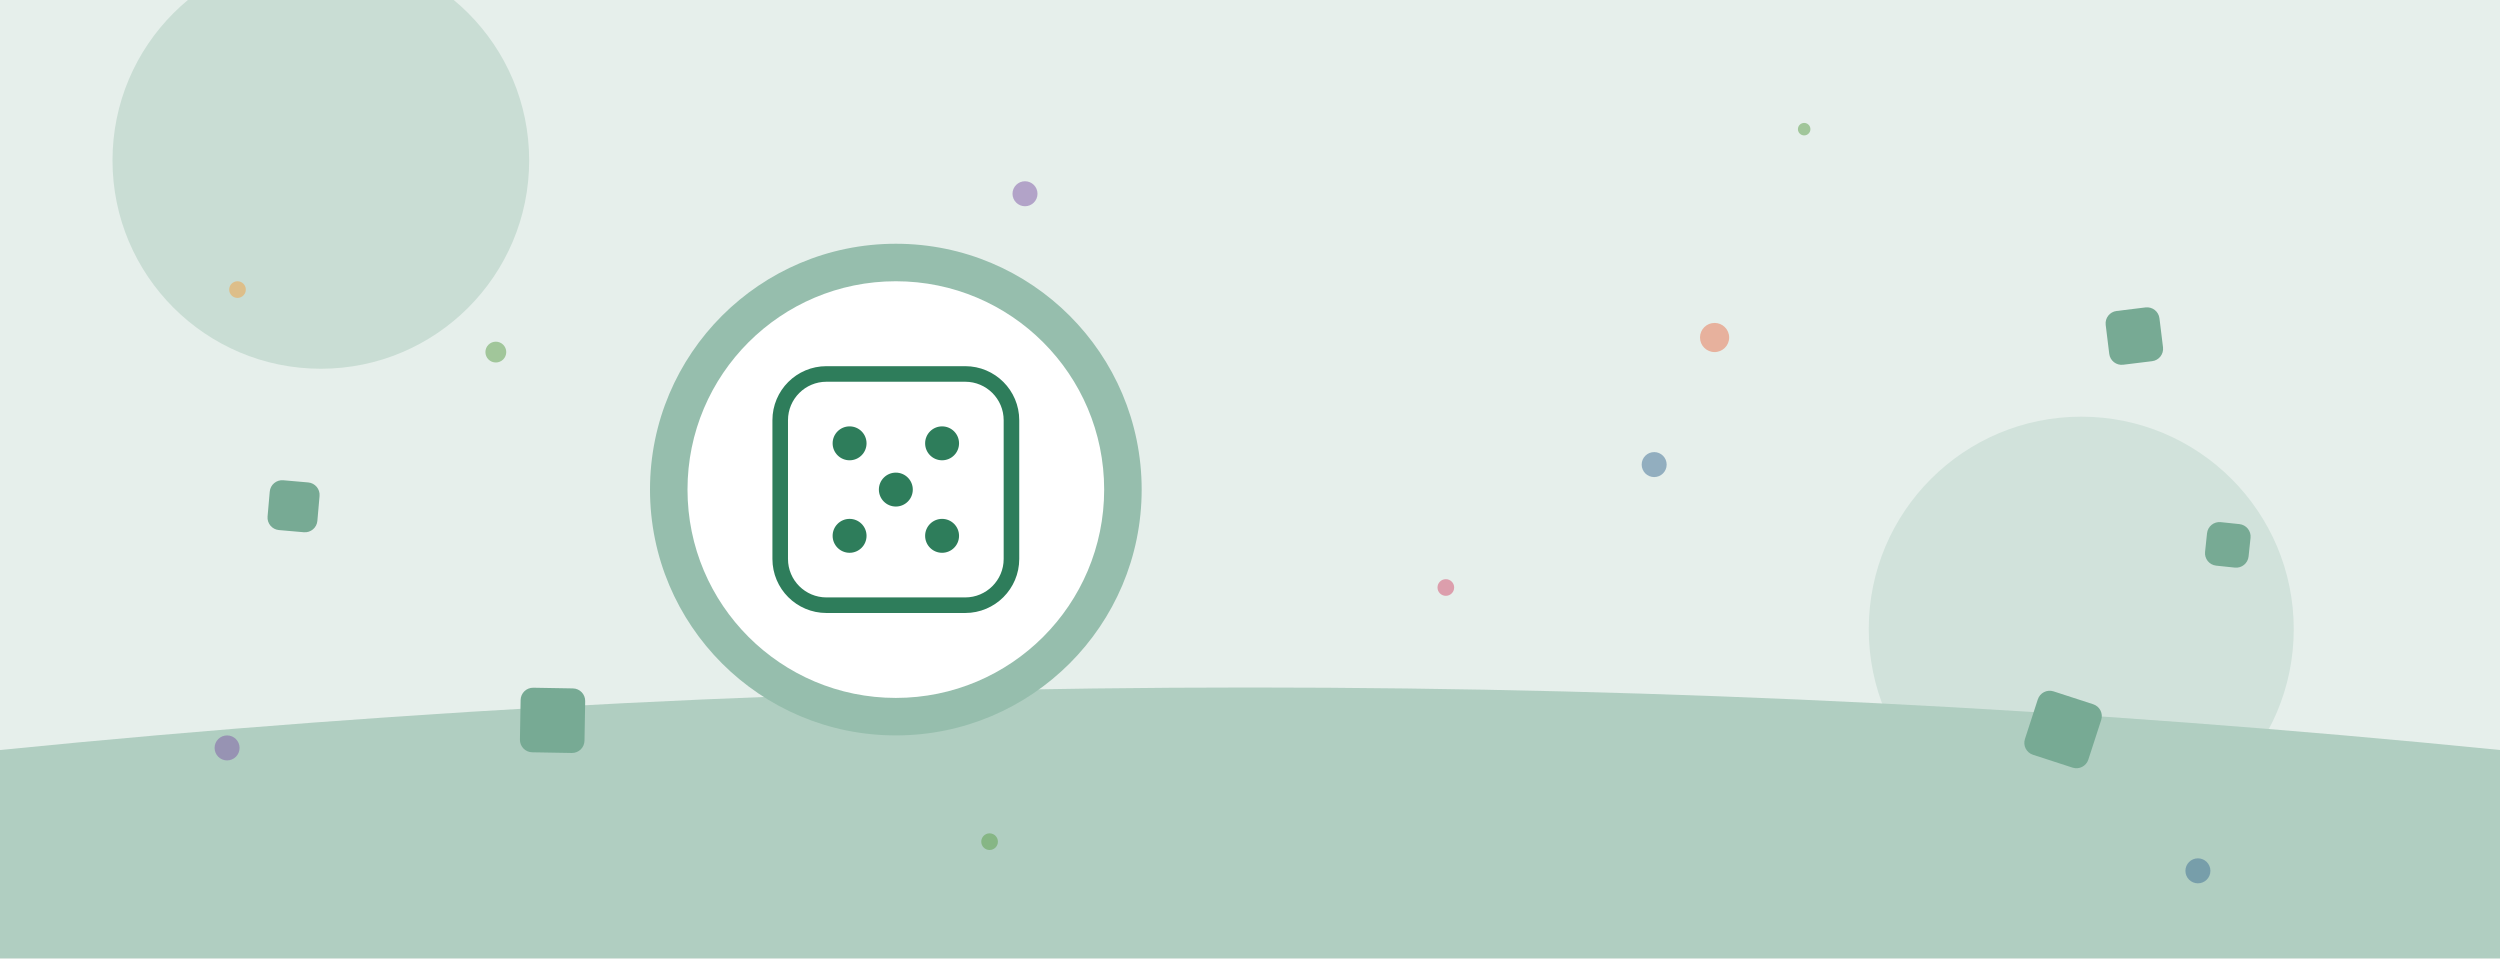
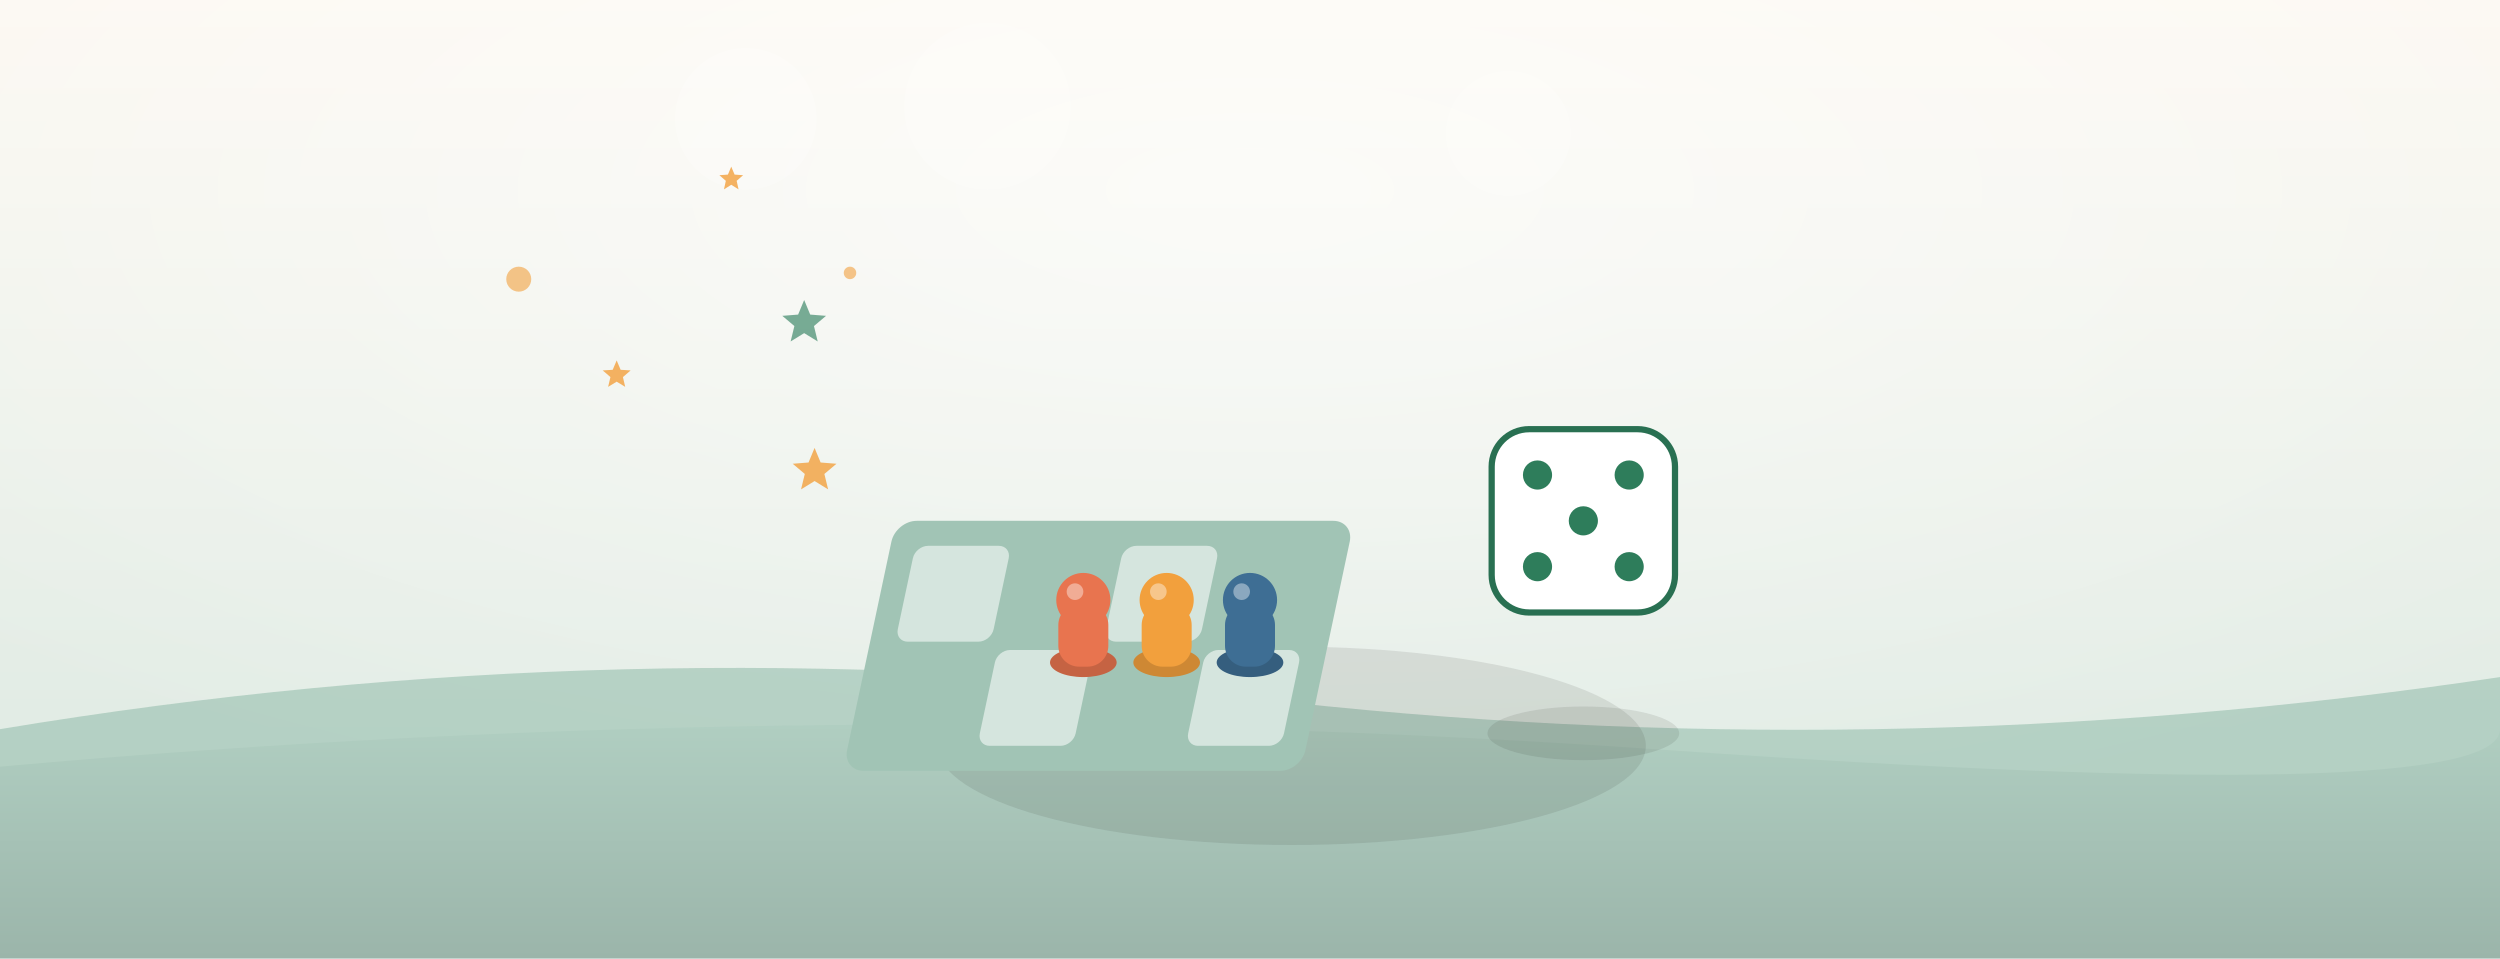
<svg xmlns="http://www.w3.org/2000/svg" viewBox="0 0 1200 460">
-   <rect width="1200" height="460" rx="0" fill="#e6efeb" />
-   <circle cx="154" cy="77" r="100" fill="#c9ddd4" />
-   <circle cx="999" cy="302" r="102" fill="#d1e2db" />
-   <path d="M0 460 L0 360 Q 600.0 300 1200 360 L1200 460 Z" fill="#b0cec1" />
-   <rect x="980" y="330" width="32" height="32" rx="6" fill="#77aa94" transform="rotate(18 980 330)" />
-   <rect x="1060" y="250" width="21" height="21" rx="6" fill="#77aa94" transform="rotate(6 1060 250)" />
-   <rect x="1010" y="150" width="26" height="26" rx="6" fill="#77aa94" transform="rotate(-7 1010 150)" />
-   <rect x="130" y="230" width="24" height="24" rx="6" fill="#77aa94" transform="rotate(5 130 230)" />
-   <rect x="250" y="330" width="31" height="31" rx="6" fill="#77aa94" transform="rotate(1 250 330)" />
-   <circle cx="475" cy="404" r="4" fill="#5B9E4A" opacity=".5" />
-   <circle cx="109" cy="359" r="6" fill="#7E57A6" opacity=".5" />
-   <circle cx="114" cy="139" r="4" fill="#F2A03D" opacity=".5" />
-   <circle cx="1055" cy="418" r="6" fill="#3E6E94" opacity=".5" />
-   <circle cx="492" cy="93" r="6" fill="#7E57A6" opacity=".5" />
-   <circle cx="823" cy="162" r="7" fill="#E8744F" opacity=".5" />
-   <circle cx="866" cy="62" r="3" fill="#5B9E4A" opacity=".5" />
-   <circle cx="694" cy="282" r="4" fill="#D24D6E" opacity=".5" />
-   <circle cx="794" cy="223" r="6" fill="#3E6E94" opacity=".5" />
-   <circle cx="238" cy="169" r="5" fill="#5B9E4A" opacity=".5" />
-   <circle cx="430" cy="235" r="118" fill="#96bead" />
-   <circle cx="430" cy="235" r="100" fill="#fff" />
-   <g transform="translate(341.2 146.2) scale(7.4)" fill="none" stroke="#2E7D5B" stroke-width="1.01" stroke-linecap="round" stroke-linejoin="round" color="#2E7D5B">
-     <rect x="4.5" y="4.5" width="15" height="15" rx="3" />
-     <circle cx="9" cy="9" r="1.1" fill="currentColor" stroke="none" />
-     <circle cx="15" cy="9" r="1.1" fill="currentColor" stroke="none" />
-     <circle cx="12" cy="12" r="1.1" fill="currentColor" stroke="none" />
-     <circle cx="9" cy="15" r="1.1" fill="currentColor" stroke="none" />
-     <circle cx="15" cy="15" r="1.1" fill="currentColor" stroke="none" />
+   <defs>
+     <linearGradient id="sky" x1="0" y1="0" x2="0" y2="1">
+       <stop offset="0" stop-color="#FCF8F1" />
+       <stop offset="1" stop-color="#d9e8e1" />
+     </linearGradient>
+     <linearGradient id="grd" x1="0" y1="0" x2="0" y2="1">
+       <stop offset="0" stop-color="#b0cec1" />
+       <stop offset="1" stop-color="#9bb5aa" />
+     </linearGradient>
+     <radialGradient id="glow" cx="0.5" cy="0.2" r="0.7">
+       <stop offset="0" stop-color="#ffffff" stop-opacity="0.6" />
+       <stop offset="1" stop-color="#ffffff" stop-opacity="0" />
+     </radialGradient>
+   </defs>
+   <rect width="1200" height="460" fill="url(#sky)" />
+   <rect width="1200" height="460" fill="url(#glow)" />
+   <circle cx="358" cy="57" r="34" fill="#ffffff" opacity="0.18" />
+   <circle cx="724" cy="64" r="30" fill="#ffffff" opacity="0.18" />
+   <circle cx="474" cy="51" r="40" fill="#ffffff" opacity="0.18" />
+   <path d="M0 350 Q300 300 600 335 T1200 325 L1200 460 L0 460 Z" fill="#96bead" opacity=".6" />
+   <path d="M0 368 Q400 332 800 360 T1200 350 L1200 460 L0 460 Z" fill="url(#grd)" />
+   <ellipse cx="620" cy="358" rx="170" ry="47.6" fill="#1b1a18" opacity="0.10" />
+   <g transform="translate(430 250) skewX(-12)">
+     <rect width="220" height="120" rx="10" fill="#a1c4b5" />
+     <rect x="12" y="12" width="46" height="46" rx="6" fill="#d5e5de" />
+     <rect x="112" y="12" width="46" height="46" rx="6" fill="#d5e5de" />
+     <rect x="62" y="62" width="46" height="46" rx="6" fill="#d5e5de" />
+     <rect x="162" y="62" width="46" height="46" rx="6" fill="#d5e5de" />
  </g>
+   <ellipse cx="760" cy="352" rx="46" ry="12.88" fill="#1b1a18" opacity="0.10" />
+   <rect x="716" y="206" width="88" height="88" rx="18" fill="#ffffff" stroke="#297052" stroke-width="3" />
+   <circle cx="738" cy="228" r="7" fill="#2E7D5B" />
+   <circle cx="782" cy="228" r="7" fill="#2E7D5B" />
+   <circle cx="760" cy="250" r="7" fill="#2E7D5B" />
+   <circle cx="738" cy="272" r="7" fill="#2E7D5B" />
+   <circle cx="782" cy="272" r="7" fill="#2E7D5B" />
+   <ellipse cx="520" cy="318" rx="16" ry="7" fill="#c56343" />
+   <rect x="508" y="290" width="24" height="30" rx="10" fill="#E8744F" />
+   <circle cx="520" cy="288" r="13" fill="#E8744F" />
+   <circle cx="516" cy="284" r="4" fill="#ffffff" opacity=".4" />
+   <ellipse cx="560" cy="318" rx="16" ry="7" fill="#ce8834" />
+   <rect x="548" y="290" width="24" height="30" rx="10" fill="#F2A03D" />
+   <circle cx="560" cy="288" r="13" fill="#F2A03D" />
+   <circle cx="556" cy="284" r="4" fill="#ffffff" opacity=".4" />
+   <ellipse cx="600" cy="318" rx="16" ry="7" fill="#355e7e" />
+   <rect x="588" y="290" width="24" height="30" rx="10" fill="#3E6E94" />
+   <circle cx="600" cy="288" r="13" fill="#3E6E94" />
+   <circle cx="596" cy="284" r="4" fill="#ffffff" opacity=".4" />
+   <polygon points="386.0,144.0 388.9,151.0 396.5,151.6 390.7,156.5 392.5,163.9 386.0,159.9 379.5,163.9 381.3,156.5 375.5,151.6 383.1,151.0" fill="#58977c" opacity="0.8" />
+   <polygon points="296.0,173.0 297.9,177.5 302.7,177.8 299.0,181.0 300.1,185.7 296.0,183.2 291.9,185.7 293.0,181.0 289.3,177.8 294.1,177.5" fill="#F2A03D" opacity="0.8" />
+   <circle cx="408" cy="131" r="3" fill="#F2A03D" opacity="0.6" />
+   <polygon points="351.0,80.0 352.6,83.8 356.7,84.1 353.6,86.8 354.5,90.9 351.0,88.7 347.5,90.9 348.4,86.8 345.3,84.1 349.4,83.8" fill="#F2A03D" opacity="0.8" />
+   <polygon points="391.0,215.0 393.9,222.0 401.5,222.6 395.7,227.5 397.5,234.9 391.0,230.9 384.5,234.9 386.3,227.5 380.5,222.6 388.1,222.0" fill="#F2A03D" opacity="0.8" />
+   <circle cx="249" cy="134" r="6" fill="#F2A03D" opacity="0.6" />
</svg>
